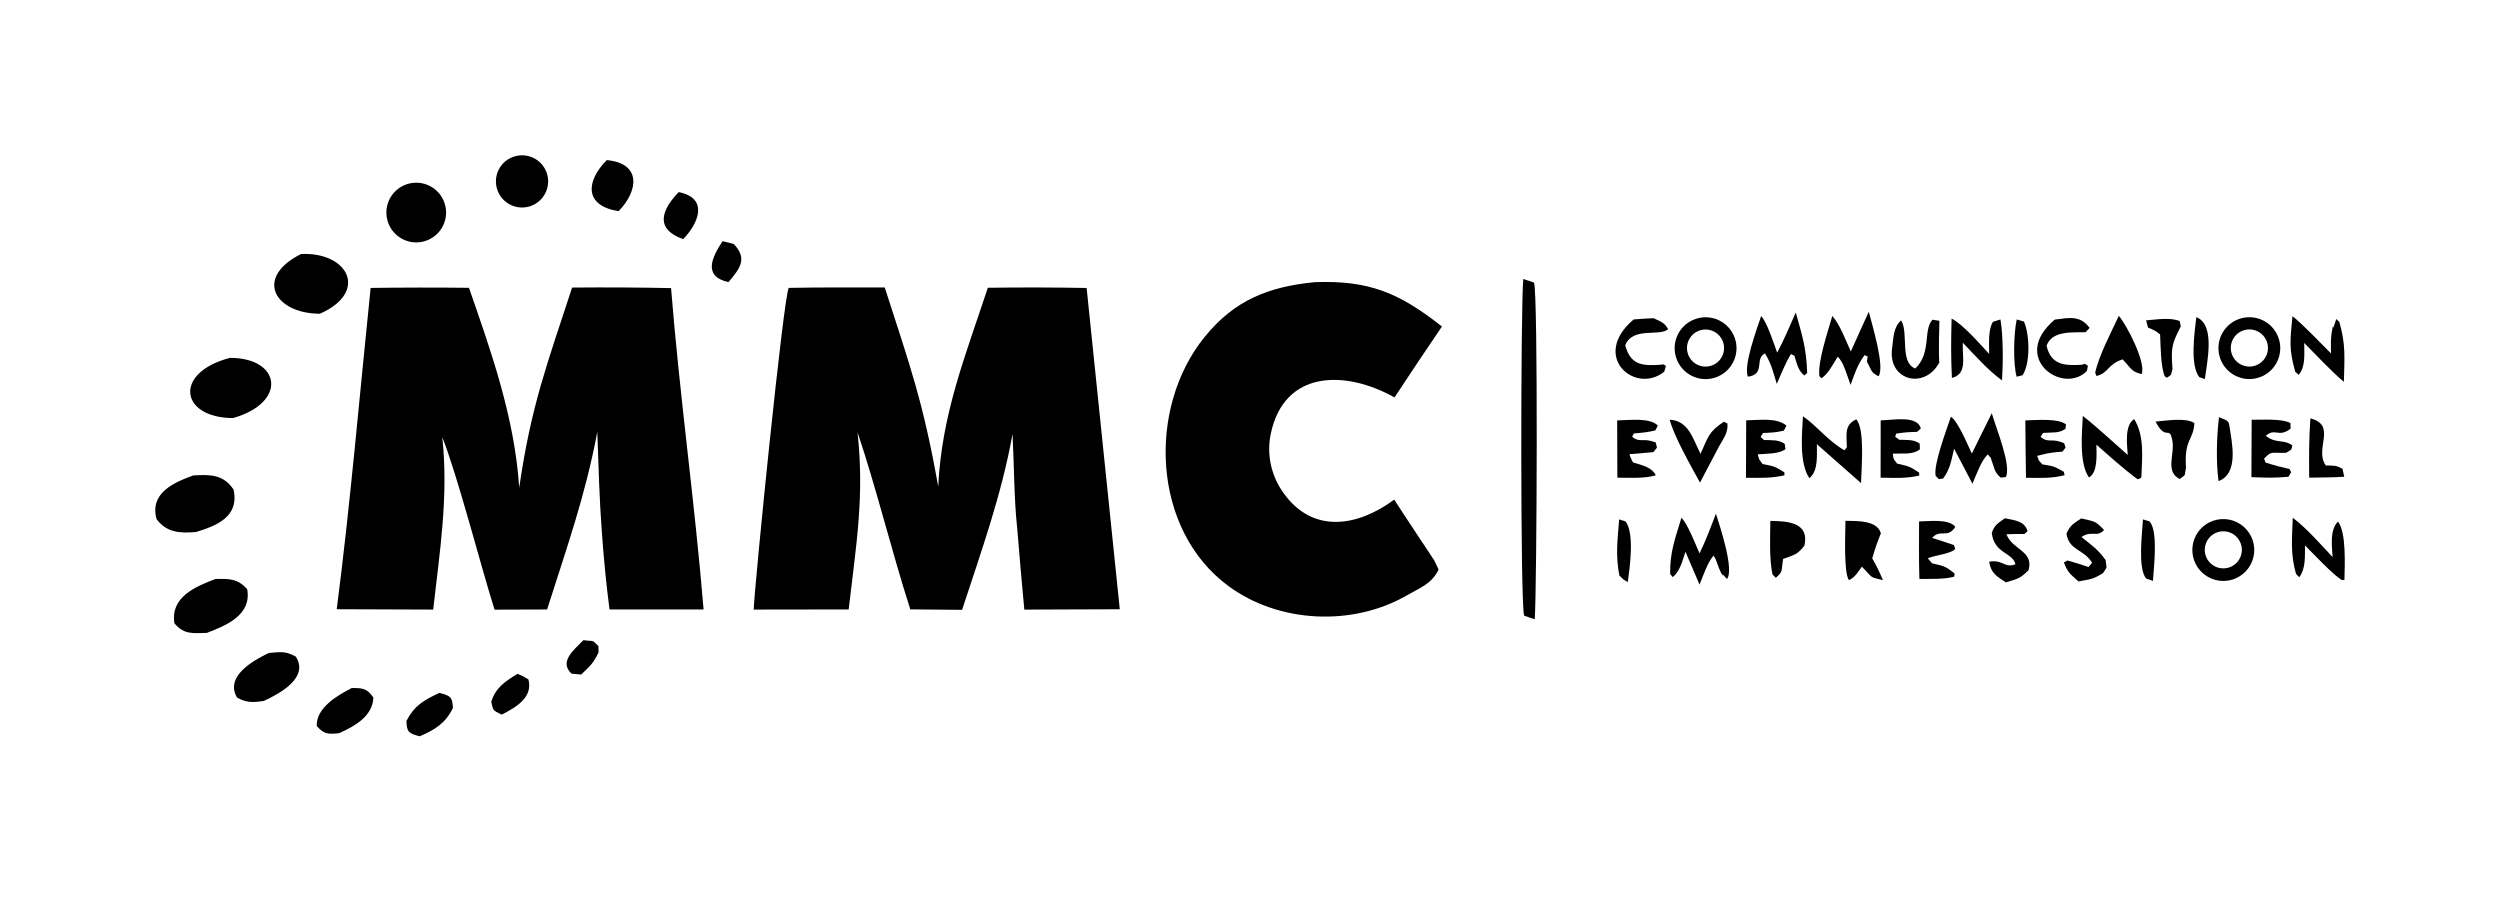
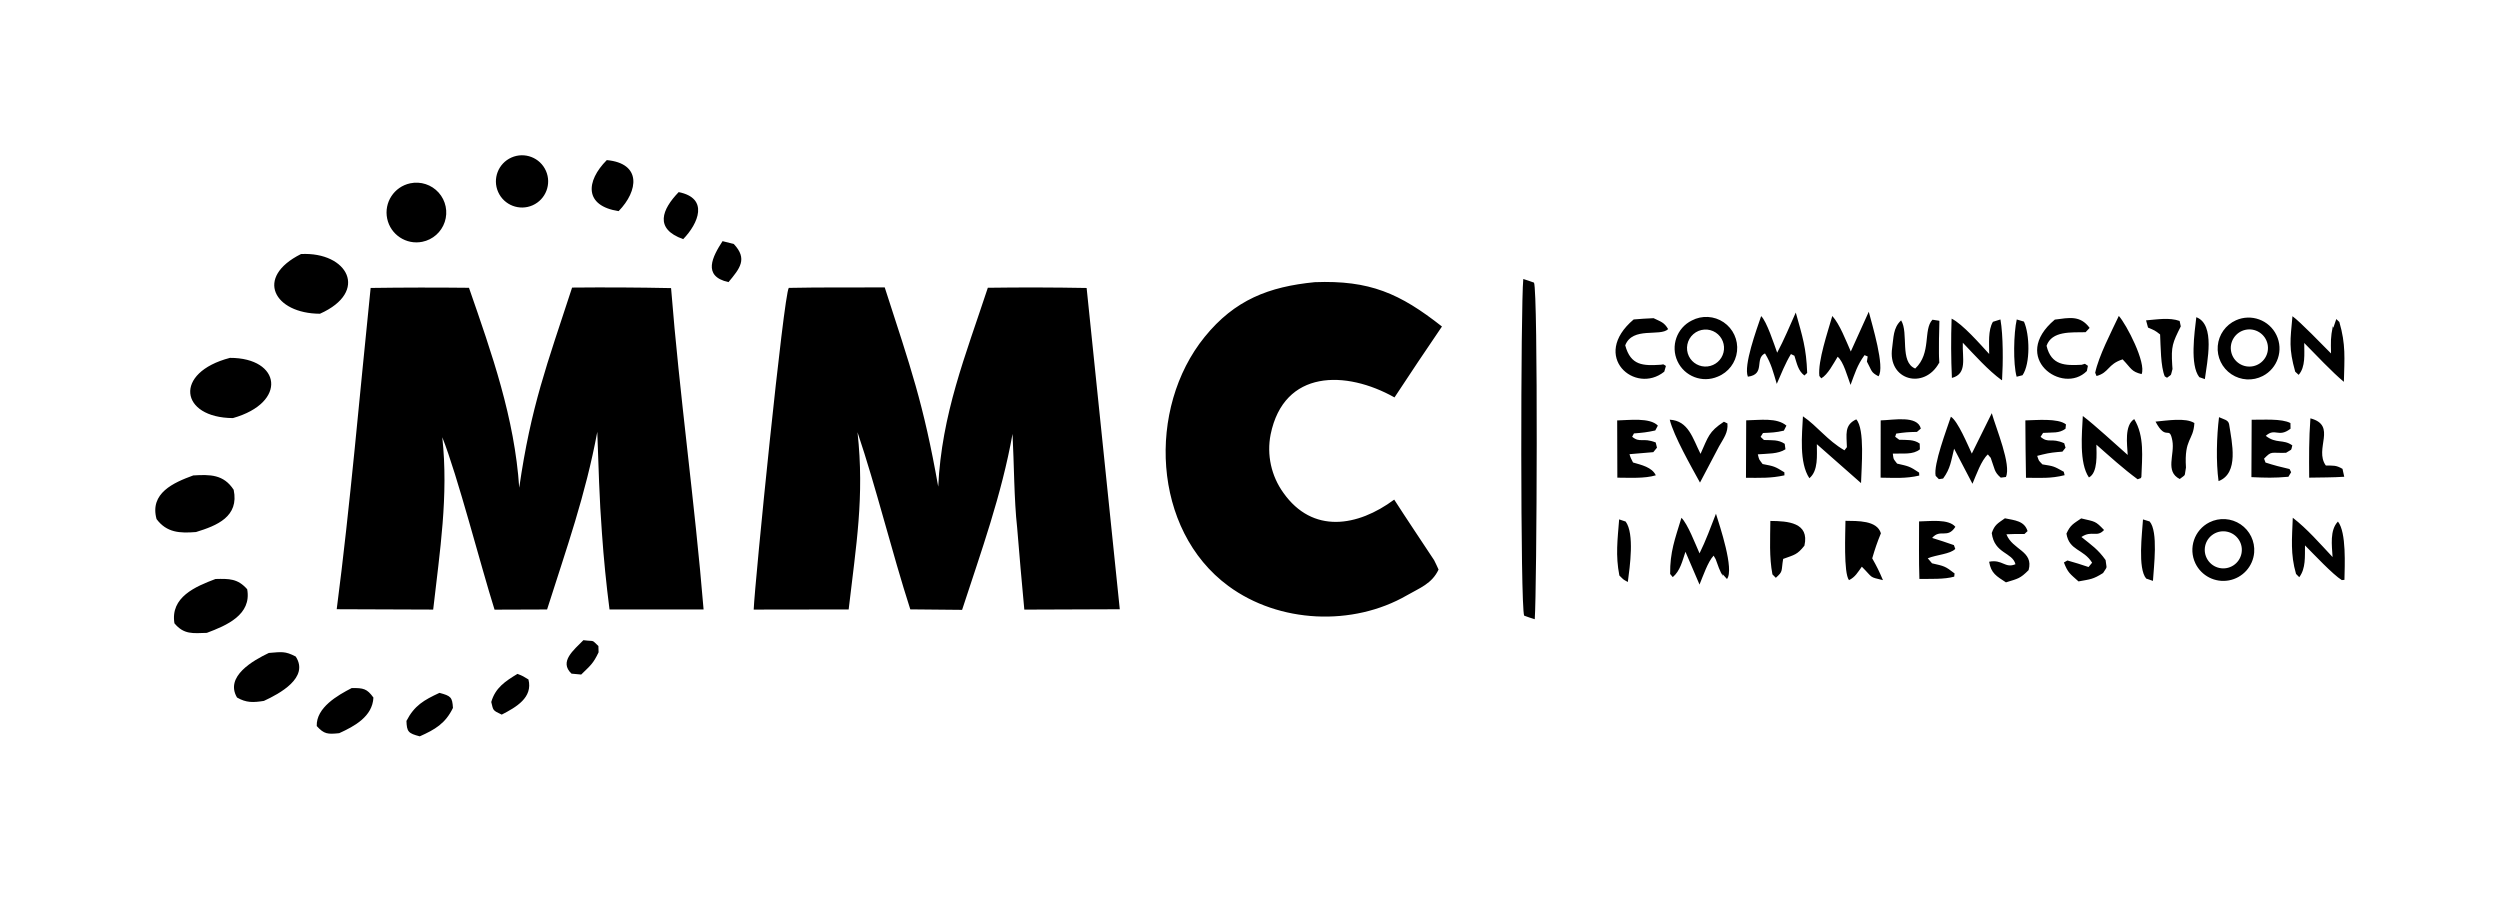
- <svg xmlns="http://www.w3.org/2000/svg" width="161" height="58" viewBox="0 0 161 58" fill="none">
-   <path d="M50.798 18.54C52.827 18.497 54.941 18.518 56.977 18.511C58.645 23.674 59.47 25.961 60.421 31.34C60.645 26.663 62.163 22.944 63.616 18.532C65.737 18.503 67.858 18.507 69.979 18.546L72.114 39.236L65.966 39.258C65.801 37.499 65.647 35.74 65.504 33.979C65.305 32.192 65.306 29.81 65.207 27.945C64.501 31.879 63.197 35.485 61.959 39.274L58.623 39.243C57.426 35.522 56.423 31.386 55.224 27.836C55.681 32.011 55.131 35.1 54.654 39.248L48.538 39.257C48.609 37.494 50.474 18.949 50.798 18.54Z" fill="black" />
-   <path d="M36.843 18.52C38.967 18.499 41.092 18.51 43.217 18.554C43.757 25.386 44.746 32.364 45.311 39.25L39.253 39.251C39.042 37.617 38.88 35.976 38.765 34.333C38.599 32.169 38.543 29.982 38.466 27.812C37.702 31.91 36.489 35.293 35.233 39.25L31.849 39.262C30.959 36.437 29.462 30.61 28.483 28.158C28.893 31.926 28.322 35.503 27.897 39.257L21.684 39.234C22.554 32.556 23.172 25.278 23.869 18.543C25.98 18.514 28.091 18.511 30.202 18.535C31.678 22.782 33.14 26.92 33.438 31.409C34.197 26.156 35.22 23.493 36.843 18.52Z" fill="black" />
-   <path d="M84.666 18.172C88.209 18.037 90.153 18.894 92.862 21.027C91.831 22.541 90.811 24.063 89.806 25.594C86.682 23.839 82.685 23.779 81.828 27.979C81.569 29.291 81.868 30.651 82.65 31.737C84.534 34.404 87.436 33.918 89.787 32.175C90.622 33.475 91.506 34.782 92.357 36.075C92.419 36.182 92.586 36.557 92.644 36.68C92.209 37.6 91.433 37.86 90.603 38.341C87.115 40.353 82.366 40.139 79.11 37.741C74.186 34.119 73.862 26.285 77.578 21.7C79.52 19.304 81.721 18.463 84.666 18.172Z" fill="black" />
-   <path d="M98.099 17.968C98.321 18.03 98.571 18.125 98.791 18.202C99.056 18.827 98.974 37.985 98.838 39.878C98.622 39.82 98.372 39.723 98.156 39.648C97.907 39.095 97.93 19.703 98.099 17.968Z" fill="black" />
-   <path d="M145.007 27.031C145.737 27.04 146.944 26.945 147.505 27.246L147.511 27.608C146.721 28.217 146.531 27.52 145.915 28.067C146.589 28.597 147.041 28.261 147.625 28.683C147.527 29.072 147.623 28.894 147.219 29.161C146.218 29.191 146.316 29.017 145.806 29.536L145.899 29.788C146.466 29.971 146.869 30.073 147.447 30.206L147.549 30.41L147.373 30.704C146.415 30.787 145.938 30.769 144.991 30.727L145.007 27.031Z" fill="black" />
-   <path d="M142.905 26.866C143.209 27.01 143.512 27.038 143.557 27.334C143.733 28.494 144.208 30.475 142.875 30.984C142.706 29.759 142.752 28.092 142.905 26.866Z" fill="black" />
-   <path d="M14.808 23.047C18.095 23.04 18.533 25.926 14.999 26.925C11.586 26.902 11.156 23.999 14.808 23.047Z" fill="black" />
-   <path d="M129.879 20.573L130.342 20.711C130.715 21.529 130.766 23.415 130.25 24.165L129.872 24.262C129.636 23.44 129.68 21.436 129.879 20.573Z" fill="black" />
-   <path d="M125.684 20.52C126.387 20.86 127.54 22.184 128.103 22.797C128.107 22.124 128.018 21.272 128.345 20.724L128.808 20.579H128.83C129.011 21.626 129 23.38 128.933 24.477L128.91 24.483C128.043 23.856 127.158 22.859 126.405 22.071C126.365 23.067 126.709 24.077 125.702 24.339C125.637 22.995 125.645 21.873 125.684 20.52ZM124.885 20.669C124.882 21.403 124.846 22.684 124.882 23.397C124.875 23.39 124.869 23.383 124.862 23.375C124.823 22.666 124.862 21.418 124.866 20.672C124.872 20.672 124.879 20.669 124.885 20.669Z" fill="black" />
-   <path d="M12.445 30.618C13.527 30.554 14.399 30.544 15.049 31.543C15.411 33.274 13.968 33.851 12.622 34.263C11.589 34.347 10.736 34.308 10.082 33.429C9.623 31.754 11.185 31.078 12.445 30.618Z" fill="black" />
-   <path d="M19.387 16.359C22.398 16.208 23.79 18.785 20.605 20.205C17.664 20.194 16.361 17.869 19.387 16.359Z" fill="black" />
-   <path d="M13.878 37.287C14.756 37.266 15.307 37.255 15.919 37.946C16.22 39.598 14.578 40.283 13.319 40.758C12.431 40.781 11.845 40.879 11.233 40.14C10.961 38.455 12.586 37.774 13.878 37.287Z" fill="black" />
-   <path d="M142.283 33.64C142.927 33.316 143.696 33.364 144.294 33.767C144.892 34.17 145.227 34.864 145.169 35.582C145.109 36.302 144.667 36.931 144.011 37.232C143.024 37.684 141.856 37.262 141.385 36.284C140.915 35.306 141.314 34.129 142.283 33.64ZM144.185 34.765C143.838 34.223 143.124 34.056 142.571 34.383C142.195 34.606 141.972 35.016 141.987 35.452C142.003 35.889 142.255 36.282 142.646 36.478C143.038 36.673 143.504 36.64 143.863 36.392C144.391 36.024 144.533 35.305 144.185 34.765Z" fill="black" />
-   <path d="M108.954 20.639C109.603 20.316 110.377 20.371 110.973 20.783C111.57 21.196 111.895 21.9 111.823 22.622C111.751 23.344 111.29 23.97 110.623 24.255C109.632 24.678 108.484 24.236 108.032 23.258C107.58 22.279 107.988 21.119 108.954 20.639ZM110.498 21.42C110.137 21.181 109.678 21.154 109.295 21.35C108.712 21.646 108.477 22.354 108.763 22.94C109.05 23.525 109.755 23.773 110.344 23.495C110.735 23.312 110.995 22.932 111.027 22.502C111.059 22.072 110.857 21.659 110.498 21.42Z" fill="black" />
-   <path d="M143.995 20.626C144.987 20.15 146.176 20.566 146.653 21.557C147.128 22.548 146.713 23.737 145.723 24.214C144.73 24.691 143.541 24.275 143.064 23.283C142.588 22.292 143.005 21.103 143.995 20.626ZM145.503 21.401C145.139 21.168 144.676 21.151 144.294 21.356C143.719 21.664 143.497 22.377 143.796 22.957C144.093 23.538 144.802 23.772 145.388 23.485C145.776 23.294 146.032 22.908 146.056 22.476C146.079 22.044 145.868 21.633 145.503 21.401Z" fill="black" />
-   <path d="M26.415 11.806C27.448 11.592 28.46 12.249 28.684 13.28C28.909 14.31 28.261 15.329 27.232 15.563C26.19 15.8 25.154 15.142 24.927 14.097C24.7 13.052 25.368 12.023 26.415 11.806Z" fill="black" />
-   <path d="M17.312 42.051C18.127 41.987 18.351 41.917 19.045 42.281C19.93 43.639 18.005 44.673 16.994 45.138C16.31 45.247 15.86 45.266 15.264 44.92C14.466 43.563 16.308 42.529 17.312 42.051Z" fill="black" />
-   <path d="M125.637 26.836C126.089 27.119 126.721 28.653 126.985 29.21L128.271 26.609C128.542 27.58 129.543 29.941 129.18 30.72L128.848 30.76C128.42 30.391 128.463 30.194 128.236 29.585C128.183 29.415 128.229 29.534 128.018 29.265C127.595 29.642 127.268 30.591 127.027 31.154L125.845 28.896C125.648 29.673 125.618 30.162 125.136 30.818L124.863 30.857L124.656 30.644C124.501 29.918 125.375 27.638 125.637 26.836Z" fill="black" />
-   <path d="M32.936 10.145C33.493 9.897 34.141 9.971 34.629 10.336C35.116 10.702 35.368 11.303 35.286 11.907C35.205 12.511 34.803 13.024 34.236 13.247C33.384 13.582 32.422 13.175 32.068 12.331C31.715 11.488 32.1 10.516 32.936 10.145Z" fill="black" />
-   <path d="M134.133 26.79C134.925 27.388 136.234 28.609 137.024 29.299C136.987 28.602 136.806 27.395 137.443 26.989C138.116 28.095 137.949 29.437 137.905 30.72C137.835 30.843 137.893 30.769 137.664 30.866C136.725 30.174 135.882 29.406 135.008 28.635C135.013 29.219 135.117 30.44 134.527 30.748C133.885 29.814 134.079 27.902 134.133 26.79Z" fill="black" />
-   <path d="M116.109 26.811C117.045 27.448 117.671 28.357 118.783 29.001L118.94 28.799C118.926 27.995 118.75 27.375 119.543 27.006C120.108 27.63 119.876 30.104 119.851 31.112L117.005 28.605C117.003 29.314 117.11 30.313 116.524 30.797C115.856 29.794 116.051 27.989 116.109 26.811Z" fill="black" />
-   <path d="M109.45 35.636C109.857 34.818 110.175 33.937 110.508 33.084C110.747 33.852 111.702 36.688 111.217 37.288L110.926 36.966L110.967 37.098C110.752 36.816 110.624 36.366 110.49 36.013L110.358 35.782C109.994 36.16 109.665 37.124 109.449 37.647L108.543 35.534C108.342 36.138 108.201 36.766 107.726 37.167L107.557 36.964C107.543 35.538 107.867 34.721 108.284 33.346C108.69 33.743 109.181 35.036 109.45 35.636Z" fill="black" />
-   <path d="M120.349 20.076C120.557 20.892 121.408 23.659 120.975 24.233C120.465 23.963 120.567 23.906 120.229 23.287L120.279 22.956L120.075 22.871C119.598 23.532 119.459 24.03 119.176 24.788C118.971 24.242 118.722 23.286 118.345 22.975C118.064 23.429 117.717 24.118 117.29 24.364L117.166 24.213C117.063 23.25 117.708 21.378 118 20.349C118.477 20.871 118.887 21.953 119.191 22.637L120.349 20.076Z" fill="black" />
-   <path d="M115.648 20.127C116.078 21.67 116.326 22.404 116.382 24.017L116.203 24.182C115.794 23.87 115.726 23.421 115.559 22.91L115.337 22.802C114.987 23.369 114.695 24.104 114.424 24.723C114.193 23.959 114.083 23.446 113.666 22.759C112.971 23.088 113.72 24.111 112.563 24.259C112.272 23.538 113.119 21.241 113.418 20.356C113.778 20.699 114.253 22.174 114.45 22.713C114.883 21.906 115.272 20.97 115.648 20.127Z" fill="black" />
-   <path d="M147.634 20.364C148.125 20.712 149.608 22.253 150.118 22.762C150.105 21.989 150.083 21.753 150.234 21.01L150.266 21.111L150.457 20.546L150.654 20.735C151.077 22.195 150.982 23.06 150.946 24.59C150.223 23.998 149.089 22.791 148.392 22.087C148.392 22.785 148.487 23.63 148.033 24.14L147.811 23.936C147.391 22.437 147.491 21.924 147.634 20.364Z" fill="black" />
-   <path d="M147.655 33.343C148.571 34.045 149.421 35.025 150.218 35.874C150.174 35.13 150.028 34.145 150.563 33.588C151.119 34.282 150.997 36.448 150.982 37.342L150.813 37.358C150.253 37.02 148.978 35.662 148.441 35.122C148.429 35.848 148.501 36.598 148.072 37.173L147.864 36.96C147.493 35.676 147.607 34.678 147.655 33.343Z" fill="black" />
-   <path d="M22.654 44.309C23.406 44.306 23.629 44.344 24.048 44.923C23.991 46.144 22.828 46.77 21.845 47.217C21.106 47.293 20.87 47.282 20.398 46.756C20.359 45.567 21.747 44.775 22.654 44.309Z" fill="black" />
-   <path d="M130.433 27.073C131.132 27.061 132.534 26.92 133.048 27.33L133.018 27.612C132.594 27.921 132.205 27.833 131.575 27.879L131.413 28.131C131.931 28.578 132.075 28.169 132.935 28.544L133.021 28.832L132.821 29.086C132.326 29.126 132.026 29.149 131.538 29.271L131.195 29.358C131.331 29.74 131.257 29.612 131.531 29.906C132.277 30.027 132.247 30.017 132.907 30.381L132.961 30.602C132.059 30.829 131.399 30.773 130.474 30.768C130.444 29.545 130.446 28.299 130.433 27.073Z" fill="black" />
-   <path d="M118.848 33.54C119.624 33.555 120.879 33.499 121.13 34.344C120.88 34.958 120.757 35.322 120.571 35.957C120.884 36.514 121.012 36.773 121.262 37.361C120.34 37.139 120.655 37.248 119.902 36.495C119.636 36.861 119.475 37.167 119.075 37.361C118.72 36.896 118.843 34.301 118.848 33.54Z" fill="black" />
-   <path d="M121.116 27.073C121.943 27.052 123.481 26.734 123.702 27.599L123.452 27.814C122.877 27.826 122.682 27.839 122.115 27.925L122.049 28.127L122.311 28.321C122.807 28.34 123.243 28.289 123.628 28.565L123.641 28.936C123.197 29.295 122.583 29.188 121.897 29.212C121.957 29.635 121.904 29.497 122.173 29.856C122.914 30.027 122.974 30.022 123.591 30.437L123.6 30.625C122.726 30.831 122.008 30.771 121.111 30.762L121.116 27.073Z" fill="black" />
-   <path d="M104.146 27.076C104.897 27.062 106.252 26.874 106.766 27.409L106.599 27.722C106.048 27.845 105.775 27.868 105.226 27.913L105.11 28.128C105.628 28.549 105.768 28.162 106.627 28.494L106.709 28.83L106.472 29.119L104.94 29.249C105.001 29.484 105.059 29.564 105.167 29.784C105.705 29.942 106.388 30.086 106.634 30.61C105.907 30.828 104.94 30.763 104.157 30.762L104.146 27.076Z" fill="black" />
-   <path d="M112.455 27.069C113.345 27.055 114.429 26.883 115.046 27.411L114.881 27.733C114.348 27.859 114.074 27.859 113.537 27.886L113.382 28.132L113.599 28.336C114.112 28.355 114.522 28.304 114.936 28.582L114.983 28.934C114.503 29.247 113.832 29.207 113.203 29.259C113.305 29.655 113.252 29.529 113.512 29.884C114.249 30.026 114.286 30.028 114.914 30.417L114.918 30.612C114.026 30.809 113.35 30.769 112.441 30.771L112.455 27.069Z" fill="black" />
-   <path d="M39.076 10.311C41.325 10.521 41.118 12.284 39.84 13.597C37.619 13.257 37.719 11.679 39.076 10.311Z" fill="black" />
-   <path d="M123.588 33.58C124.285 33.57 125.486 33.399 125.926 33.927C125.409 34.729 124.96 34.024 124.429 34.643C124.916 34.791 125.351 34.937 125.831 35.105L125.919 35.35C125.601 35.684 124.725 35.719 124.148 35.953L124.422 36.277C125.203 36.458 125.259 36.45 125.875 36.93L125.852 37.136C125.214 37.319 124.295 37.275 123.609 37.282C123.567 36.089 123.59 34.784 123.588 33.58Z" fill="black" />
-   <path d="M124.883 23.359C123.935 25.12 121.539 24.503 121.855 22.399C121.952 21.758 121.906 21.113 122.432 20.632C122.934 21.442 122.318 23.319 123.34 23.734C124.401 22.74 123.838 21.238 124.449 20.59L124.887 20.655C124.883 21.401 124.844 22.649 124.883 23.359Z" fill="black" />
-   <path d="M129.117 33.377C129.745 33.511 130.371 33.538 130.575 34.203L130.373 34.391C129.95 34.384 129.636 34.386 129.213 34.408C129.611 35.431 130.983 35.471 130.642 36.716C130.088 37.27 129.963 37.262 129.183 37.505C128.576 37.105 128.225 36.926 128.1 36.176C128.96 36.002 129.118 36.623 129.796 36.336C129.602 35.557 128.436 35.67 128.269 34.328C128.46 33.78 128.647 33.715 129.117 33.377Z" fill="black" />
-   <path d="M134.029 33.385C134.938 33.605 134.922 33.527 135.501 34.132C135.031 34.644 134.72 34.127 134.043 34.583C134.697 35.107 135.112 35.378 135.6 36.067C135.666 36.683 135.74 36.419 135.438 36.903C134.789 37.313 134.635 37.299 133.856 37.443C133.3 36.944 133.175 36.892 132.915 36.224L133.142 36.094C133.624 36.231 134.027 36.354 134.502 36.516L134.732 36.238C134.171 35.336 133.256 35.473 133.079 34.364C133.332 33.802 133.524 33.733 134.029 33.385Z" fill="black" />
-   <path d="M132.331 20.582C133.253 20.466 133.962 20.288 134.572 21.117L134.312 21.394C133.385 21.415 132.137 21.297 131.798 22.27C132.099 23.542 133.003 23.547 134.055 23.492L134.268 23.428L134.461 23.559L134.394 23.894C132.832 25.469 129.414 23.023 132.331 20.582Z" fill="black" />
-   <path d="M136.452 20.345C136.945 20.895 138.233 23.374 137.919 24.093C137.249 23.925 137.274 23.747 136.697 23.143C135.717 23.456 135.844 23.989 135.017 24.216L134.93 24.005C135.157 22.927 135.958 21.396 136.452 20.345Z" fill="black" />
-   <path d="M105.207 20.573C105.634 20.53 106.062 20.514 106.491 20.491C106.966 20.724 107.167 20.75 107.429 21.195C106.915 21.699 105.138 21.014 104.665 22.24C105.019 23.556 105.819 23.56 106.963 23.489C107.184 23.457 107.075 23.438 107.285 23.567L107.179 23.935C105.311 25.448 102.396 22.951 105.207 20.573Z" fill="black" />
-   <path d="M109.514 29.229C110.017 28.119 110.036 27.808 111.02 27.159L111.247 27.27C111.298 27.859 111.006 28.214 110.706 28.747L109.479 31.078C108.914 30.044 107.79 28.077 107.531 27.029C108.736 27.092 109.007 28.221 109.514 29.229Z" fill="black" />
-   <path d="M114.011 33.548C115.122 33.556 116.548 33.642 116.204 35.142C115.737 35.728 115.575 35.725 114.835 35.994C114.698 36.822 114.849 36.773 114.363 37.211L114.145 36.991C113.932 35.901 114.001 34.667 114.011 33.548Z" fill="black" />
-   <path d="M28.3 44.621C29.034 44.814 29.13 44.9 29.169 45.59C28.686 46.589 28.019 46.981 27.033 47.419C26.294 47.228 26.2 47.127 26.175 46.427C26.689 45.432 27.302 45.085 28.3 44.621Z" fill="black" />
-   <path d="M43.708 12.371C45.673 12.765 44.974 14.392 43.998 15.4C42.121 14.739 42.633 13.485 43.708 12.371Z" fill="black" />
-   <path d="M138.816 27.152C139.557 27.087 140.746 26.881 141.318 27.244C141.251 28.408 140.658 28.213 140.776 30.111C140.656 30.728 140.811 30.509 140.375 30.848C139.409 30.361 140.068 29.272 139.9 28.38C139.703 27.326 139.516 28.48 138.816 27.152Z" fill="black" />
-   <path d="M148.791 26.941C150.533 27.401 149.013 28.908 149.782 29.978C150.282 29.992 150.429 29.946 150.857 30.194L150.969 30.703C150.269 30.752 149.427 30.747 148.711 30.761C148.702 29.42 148.691 28.277 148.791 26.941Z" fill="black" />
-   <path d="M33.325 43.398C33.691 43.537 33.692 43.554 34.032 43.757C34.329 44.923 33.238 45.544 32.313 46.021C31.708 45.741 31.773 45.75 31.637 45.208C31.9 44.293 32.544 43.868 33.325 43.398Z" fill="black" />
-   <path d="M138.206 20.631C138.929 20.573 139.702 20.433 140.368 20.669L140.442 21.019C139.911 22.081 139.816 22.301 139.89 23.493L139.909 23.763C139.77 24.227 139.913 24.062 139.556 24.327L139.41 24.237C139.142 23.603 139.149 22.283 139.111 21.539C138.78 21.274 138.722 21.261 138.333 21.096L138.206 20.631Z" fill="black" />
-   <path d="M46.532 15.53L47.255 15.713C48.166 16.677 47.647 17.286 46.916 18.169C45.201 17.789 45.9 16.506 46.532 15.53Z" fill="black" />
-   <path d="M37.571 41.227C38.346 41.33 38.061 41.158 38.537 41.605L38.549 42.008C38.199 42.747 38.029 42.85 37.43 43.441L36.805 43.383C35.985 42.613 36.951 41.864 37.571 41.227Z" fill="black" />
-   <path d="M141.442 20.428C142.682 20.894 142.137 23.291 141.993 24.415L141.634 24.289C141.023 23.507 141.326 21.432 141.442 20.428Z" fill="black" />
-   <path d="M104.273 33.448L104.692 33.587C105.269 34.368 104.961 36.504 104.832 37.48C104.484 37.289 104.579 37.345 104.287 37.062C104.032 35.765 104.173 34.752 104.273 33.448Z" fill="black" />
-   <path d="M138.009 33.449L138.437 33.583C138.998 34.236 138.703 36.51 138.65 37.409L138.214 37.26C137.661 36.612 137.955 34.334 138.009 33.449Z" fill="black" />
+ <svg xmlns="http://www.w3.org/2000/svg" width="161" height="58" fill="none" viewBox="0 0 161 58">
+   <path fill="#000" d="M50.798 18.54c2.029-.043 4.143-.022 6.179-.03 1.668 5.164 2.493 7.451 3.444 12.83.224-4.677 1.742-8.396 3.195-12.808q3.18-.045 6.363.014l2.135 20.69-6.148.023q-.248-2.64-.462-5.28c-.2-1.787-.198-4.169-.297-6.034-.706 3.934-2.01 7.54-3.248 11.33l-3.336-.032c-1.197-3.721-2.2-7.857-3.399-11.407.457 4.175-.093 7.264-.57 11.412l-6.116.009c.071-1.763 1.936-20.308 2.26-20.717M36.843 18.52q3.187-.032 6.374.034c.54 6.832 1.529 13.81 2.094 20.696l-6.058.001a84 84 0 0 1-.488-4.918c-.166-2.164-.222-4.35-.3-6.521-.763 4.098-1.976 7.481-3.233 11.438l-3.383.012c-.89-2.825-2.387-8.652-3.366-11.104.41 3.768-.161 7.345-.586 11.099l-6.213-.023c.87-6.678 1.488-13.956 2.185-20.69q3.167-.045 6.333-.01c1.476 4.248 2.938 8.386 3.236 12.875.759-5.253 1.782-7.916 3.405-12.89M84.666 18.172c3.543-.135 5.487.722 8.196 2.855a322 322 0 0 0-3.056 4.567c-3.124-1.755-7.121-1.815-7.978 2.385a4.83 4.83 0 0 0 .822 3.758c1.884 2.667 4.786 2.181 7.137.438.835 1.3 1.719 2.607 2.57 3.9.062.107.229.482.287.605-.435.92-1.21 1.18-2.04 1.66-3.49 2.013-8.238 1.798-11.494-.6-4.924-3.621-5.248-11.455-1.532-16.04 1.942-2.396 4.143-3.236 7.088-3.528M98.1 17.968c.22.062.47.157.69.234.266.625.184 19.783.048 21.676-.216-.058-.466-.155-.682-.23-.249-.553-.226-19.945-.057-21.68M145.007 27.031c.73.009 1.937-.086 2.498.215l.006.362c-.79.609-.98-.088-1.596.46.674.529 1.126.193 1.71.615-.098.389-.002.211-.406.478-1.001.03-.903-.144-1.413.375l.093.252c.567.183.97.285 1.548.418l.102.204-.176.294c-.958.083-1.435.065-2.382.023zM142.905 26.866c.304.144.607.172.652.468.176 1.16.651 3.141-.682 3.65-.169-1.225-.123-2.892.03-4.119M14.808 23.047c3.287-.007 3.725 2.88.191 3.878-3.413-.023-3.843-2.926-.19-3.878M129.879 20.574l.463.137c.373.818.424 2.704-.092 3.454l-.378.097c-.236-.822-.192-2.826.007-3.689M125.684 20.52c.703.34 1.856 1.664 2.419 2.277.004-.673-.085-1.525.242-2.073l.463-.145h.022c.181 1.047.17 2.801.103 3.898l-.023.006c-.867-.627-1.752-1.624-2.505-2.412-.04.996.304 2.006-.703 2.268a47 47 0 0 1-.018-3.819m-.799.149c-.003.734-.039 2.015-.003 2.728l-.02-.021c-.039-.71 0-1.958.004-2.704zM12.445 30.618c1.082-.064 1.954-.074 2.604.925.362 1.731-1.081 2.308-2.427 2.72-1.033.084-1.886.045-2.54-.834-.459-1.675 1.103-2.35 2.363-2.811M19.387 16.36c3.011-.152 4.403 2.425 1.218 3.845-2.94-.011-4.244-2.336-1.218-3.846M13.878 37.287c.878-.021 1.43-.032 2.041.66.3 1.651-1.34 2.336-2.6 2.81-.888.024-1.474.122-2.086-.617-.272-1.685 1.353-2.366 2.645-2.853M142.283 33.64a1.996 1.996 0 0 1 2.886 1.942 1.995 1.995 0 0 1-3.784.702 1.996 1.996 0 0 1 .898-2.644m1.902 1.125a1.194 1.194 0 1 0-2.01 1.29 1.194 1.194 0 0 0 2.01-1.29M108.954 20.639a1.994 1.994 0 1 1 1.669 3.616 1.992 1.992 0 0 1-1.669-3.616m1.544.781a1.196 1.196 0 0 0-1.735 1.52 1.194 1.194 0 1 0 1.735-1.52M143.995 20.626a1.992 1.992 0 0 1 1.728 3.588 1.992 1.992 0 1 1-1.728-3.588m1.508.775a1.197 1.197 0 1 0-1.286 2.02 1.197 1.197 0 0 0 1.286-2.02M26.415 11.806a1.923 1.923 0 1 1 .78 3.766 1.923 1.923 0 0 1-.78-3.766M17.312 42.05c.815-.063 1.039-.133 1.733.231.884 1.358-1.04 2.392-2.05 2.857-.685.109-1.135.128-1.731-.218-.798-1.357 1.044-2.39 2.048-2.87M125.637 26.836c.452.283 1.084 1.817 1.348 2.375l1.286-2.602c.271.97 1.272 3.331.909 4.11l-.332.041c-.428-.37-.385-.566-.612-1.175-.053-.17-.007-.05-.218-.32-.423.377-.75 1.326-.991 1.89l-1.182-2.26c-.197.778-.227 1.267-.709 1.923l-.273.04-.207-.214c-.155-.726.719-3.006.981-3.808M32.936 10.145a1.682 1.682 0 1 1 1.366 3.075 1.682 1.682 0 0 1-1.366-3.075M134.133 26.79c.792.598 2.101 1.819 2.891 2.509-.037-.697-.218-1.904.419-2.31.673 1.106.506 2.448.462 3.73-.07.124-.012.05-.241.147-.939-.692-1.782-1.46-2.656-2.23.005.583.109 1.804-.481 2.112-.642-.934-.448-2.846-.394-3.958M116.109 26.81c.936.638 1.562 1.547 2.674 2.19l.157-.201c-.014-.804-.19-1.424.603-1.793.565.624.333 3.098.308 4.106l-2.846-2.507c-.002.709.105 1.708-.481 2.192-.668-1.003-.473-2.808-.415-3.986M109.45 35.636c.407-.818.725-1.7 1.058-2.552.239.768 1.194 3.604.709 4.204l-.291-.322.041.132c-.215-.282-.343-.732-.477-1.085l-.132-.23c-.364.377-.693 1.341-.909 1.864l-.906-2.113c-.201.604-.342 1.232-.817 1.633l-.169-.203c-.014-1.426.31-2.243.727-3.618.406.397.897 1.69 1.166 2.29M120.349 20.076c.208.816 1.059 3.583.626 4.157-.51-.27-.408-.327-.746-.946l.05-.331-.204-.085c-.477.66-.616 1.16-.899 1.917-.205-.546-.454-1.502-.831-1.813-.281.454-.628 1.143-1.055 1.39l-.124-.152c-.103-.963.542-2.835.834-3.864.477.522.887 1.604 1.191 2.288zM115.648 20.127c.43 1.543.678 2.277.734 3.89l-.179.165c-.409-.312-.477-.76-.644-1.272l-.222-.108c-.35.567-.642 1.302-.913 1.921-.231-.764-.341-1.277-.758-1.964-.695.33.054 1.352-1.103 1.5-.291-.721.556-3.018.855-3.903.36.343.835 1.818 1.032 2.357.433-.807.822-1.743 1.198-2.586M147.634 20.364c.491.348 1.974 1.889 2.484 2.398-.013-.773-.035-1.01.116-1.752l.032.101.191-.565.197.19c.423 1.459.328 2.324.292 3.854-.723-.591-1.857-1.799-2.554-2.503 0 .698.095 1.543-.359 2.053l-.222-.204c-.42-1.5-.32-2.012-.177-3.572M147.655 33.343c.916.702 1.766 1.682 2.563 2.531-.044-.744-.19-1.729.345-2.286.556.694.434 2.86.419 3.754l-.169.016c-.56-.338-1.835-1.696-2.372-2.236-.012.726.06 1.476-.369 2.05l-.208-.212c-.371-1.284-.257-2.282-.209-3.617M22.654 44.31c.752-.004.975.034 1.394.613-.057 1.221-1.22 1.847-2.203 2.294-.739.076-.974.065-1.447-.46-.04-1.19 1.35-1.982 2.256-2.448M130.433 27.073c.699-.012 2.101-.153 2.615.257l-.03.282c-.424.31-.813.221-1.443.267l-.162.252c.518.447.662.038 1.522.413l.086.288-.2.254c-.495.04-.795.063-1.283.185l-.343.087c.136.382.062.254.336.548.746.121.716.11 1.376.475l.054.221c-.902.227-1.562.17-2.487.166-.03-1.223-.028-2.469-.041-3.695M118.848 33.54c.776.015 2.031-.04 2.282.804-.25.614-.373.978-.559 1.613.313.557.441.816.691 1.404-.922-.222-.607-.113-1.36-.866-.266.366-.427.672-.827.866-.355-.465-.232-3.06-.227-3.821M121.116 27.073c.827-.02 2.365-.34 2.586.526l-.25.215c-.575.012-.77.025-1.337.11l-.066.203.262.194c.496.019.932-.032 1.317.244l.013.371c-.444.36-1.058.252-1.744.276.06.423.007.285.276.644.741.171.801.166 1.418.58l.009.19c-.874.205-1.592.145-2.489.136zM104.146 27.076c.751-.014 2.106-.202 2.62.333l-.167.313c-.551.123-.824.146-1.373.191l-.116.215c.518.42.658.034 1.517.366l.082.336-.237.289-1.532.13c.061.235.119.315.227.535.538.158 1.221.302 1.467.826-.727.218-1.694.153-2.477.152zM112.455 27.07c.89-.015 1.974-.187 2.591.34l-.165.323c-.533.126-.807.126-1.344.153l-.155.246.217.204c.513.02.923-.032 1.337.246l.047.352c-.48.313-1.151.273-1.78.325.102.396.049.27.309.625.737.142.774.144 1.402.533l.004.195c-.892.197-1.568.157-2.477.159zM39.076 10.31c2.25.21 2.042 1.974.764 3.287-2.22-.34-2.121-1.918-.764-3.286M123.588 33.58c.697-.01 1.898-.18 2.338.347-.517.802-.966.097-1.497.716.487.148.922.294 1.402.462l.088.245c-.318.334-1.194.37-1.771.603l.274.324c.781.181.837.172 1.453.653l-.023.206c-.638.182-1.557.139-2.243.146-.042-1.193-.019-2.498-.021-3.702" />
+   <path fill="#000" d="M124.883 23.359c-.948 1.761-3.344 1.144-3.028-.96.097-.641.051-1.286.577-1.767.502.81-.114 2.687.908 3.102 1.061-.994.498-2.496 1.109-3.145l.438.067c-.004.745-.043 1.993-.004 2.703M129.117 33.378c.628.133 1.254.16 1.458.825l-.202.188a15 15 0 0 0-1.16.017c.398 1.023 1.77 1.063 1.429 2.308-.554.554-.679.546-1.459.788-.607-.399-.958-.578-1.083-1.328.86-.174 1.018.447 1.696.16-.194-.779-1.36-.666-1.527-2.008.191-.548.378-.613.848-.95M134.029 33.385c.909.22.893.142 1.472.747-.47.512-.781-.005-1.458.45.654.525 1.069.796 1.557 1.485.066.616.14.352-.162.836-.649.41-.803.396-1.582.54-.556-.5-.681-.55-.941-1.219l.227-.13c.482.137.885.26 1.36.422l.23-.278c-.561-.902-1.476-.765-1.653-1.873.253-.563.445-.632.95-.98M132.331 20.582c.922-.116 1.631-.294 2.241.535l-.26.277c-.927.021-2.175-.097-2.514.876.301 1.272 1.205 1.277 2.257 1.222l.213-.064.193.13-.067.336c-1.562 1.575-4.98-.87-2.063-3.312M136.452 20.345c.493.55 1.781 3.03 1.467 3.748-.67-.168-.645-.346-1.222-.95-.98.313-.853.846-1.68 1.073l-.087-.211c.227-1.078 1.028-2.609 1.522-3.66M105.207 20.573c.427-.043.855-.059 1.284-.082.475.233.676.259.938.704-.514.504-2.291-.181-2.764 1.045.354 1.316 1.154 1.32 2.298 1.249.221-.032.112-.05.322.078l-.106.368c-1.868 1.513-4.783-.984-1.972-3.362M109.514 29.23c.503-1.11.522-1.422 1.506-2.071l.227.11c.051.59-.241.945-.541 1.478l-1.227 2.331c-.565-1.034-1.689-3-1.948-4.05 1.205.064 1.476 1.193 1.983 2.201M114.011 33.549c1.111.007 2.537.093 2.193 1.593-.467.586-.629.583-1.369.852-.137.828.014.779-.472 1.217l-.218-.22c-.213-1.09-.144-2.324-.134-3.443M28.3 44.62c.734.194.83.28.87.97-.484 1-1.15 1.391-2.137 1.83-.74-.192-.833-.293-.858-.993.514-.995 1.127-1.342 2.125-1.806M43.708 12.372c1.965.393 1.266 2.02.29 3.028-1.877-.661-1.365-1.915-.29-3.029M138.816 27.152c.741-.065 1.93-.27 2.502.091-.067 1.165-.66.97-.542 2.868-.12.617.035.398-.401.737-.966-.487-.307-1.576-.475-2.468-.197-1.054-.384.1-1.084-1.228M148.791 26.941c1.742.46.222 1.967.991 3.037.5.014.647-.032 1.075.216l.112.509c-.7.049-1.542.044-2.258.058-.009-1.34-.02-2.484.08-3.82M33.325 43.398c.366.139.367.156.707.359.297 1.166-.794 1.787-1.72 2.264-.604-.28-.54-.271-.675-.813.263-.915.907-1.34 1.688-1.81M138.206 20.631c.723-.058 1.496-.198 2.162.038l.074.35c-.531 1.063-.626 1.282-.552 2.474l.019.27c-.139.464.004.3-.353.564l-.146-.09c-.268-.634-.261-1.954-.299-2.698-.331-.265-.389-.278-.778-.443zM46.532 15.53l.723.183c.911.964.392 1.573-.34 2.456-1.714-.38-1.015-1.663-.383-2.639M37.571 41.227c.775.103.49-.069.966.378l.012.403c-.35.739-.52.842-1.12 1.433l-.624-.058c-.82-.77.146-1.52.766-2.156M141.442 20.428c1.24.466.695 2.863.551 3.987l-.359-.126c-.611-.782-.308-2.857-.192-3.861M104.273 33.448l.419.14c.577.78.269 2.916.14 3.892-.348-.191-.253-.135-.545-.418-.255-1.297-.114-2.31-.014-3.614M138.009 33.45l.428.133c.561.653.266 2.927.213 3.826l-.436-.15c-.553-.647-.259-2.925-.205-3.81" />
</svg>
